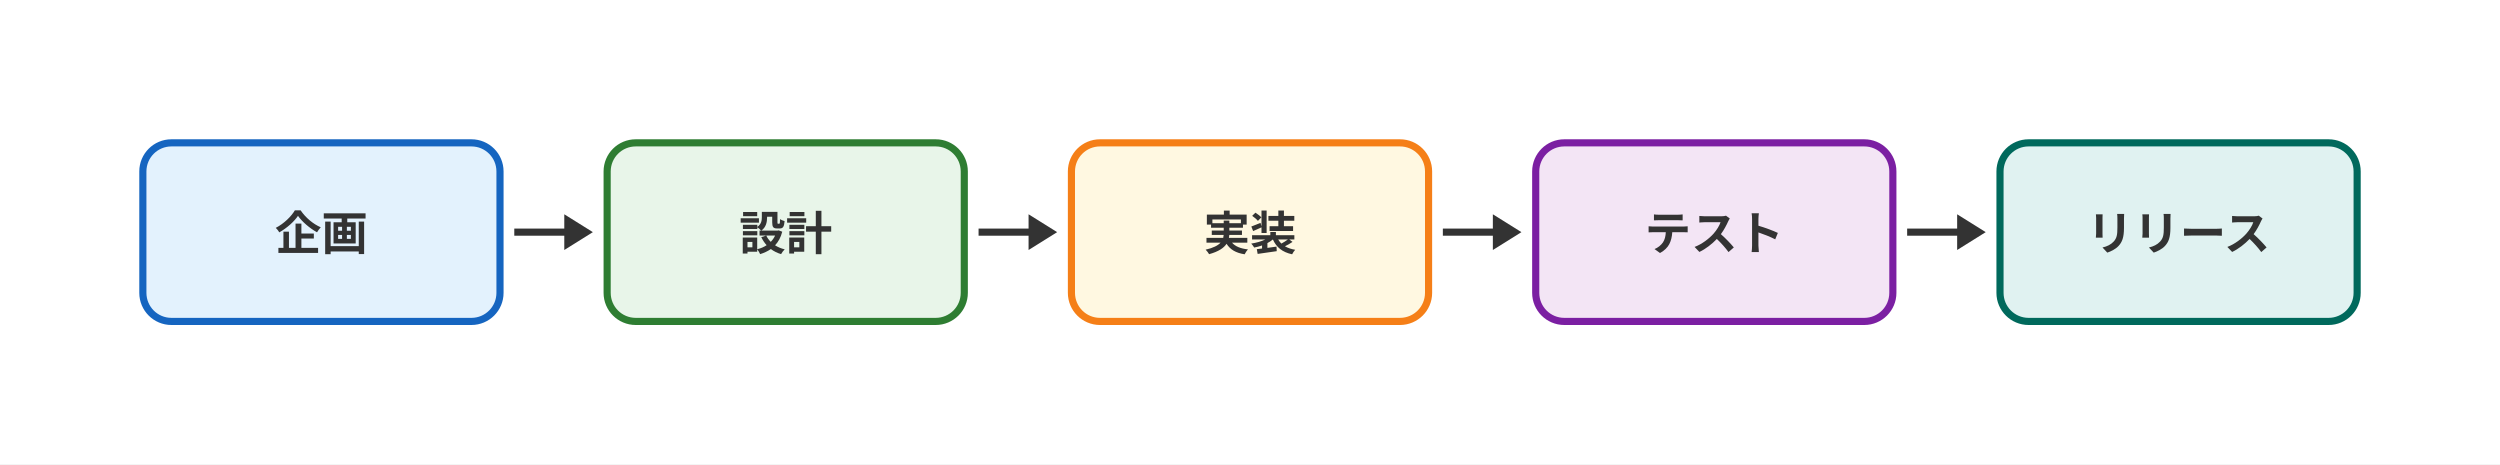
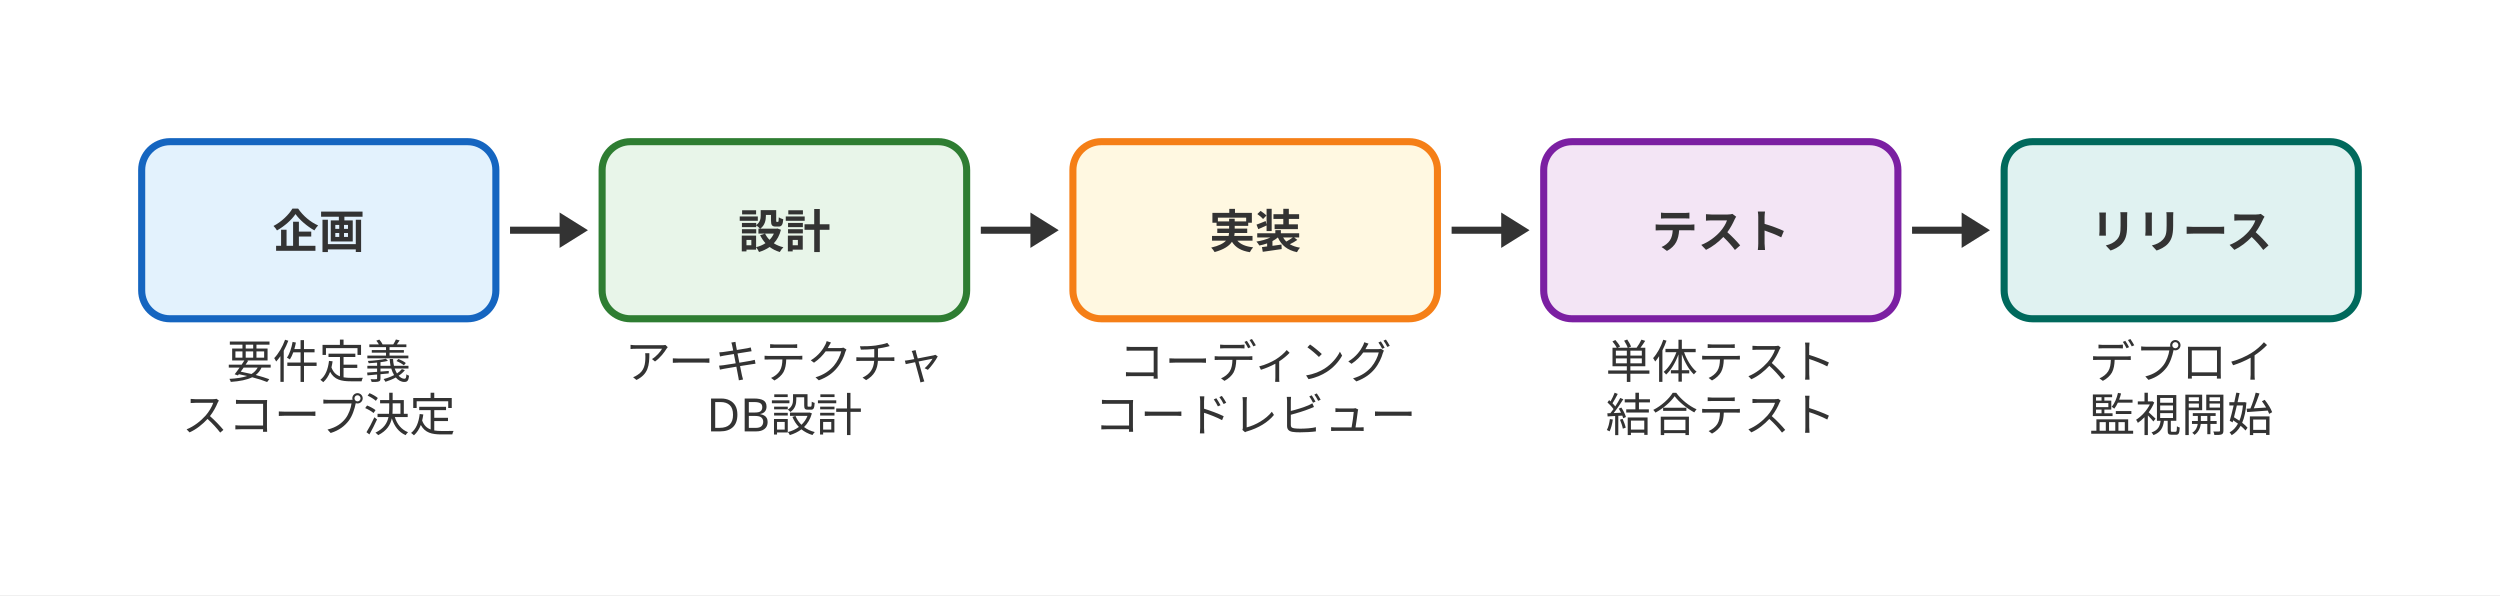
- <svg xmlns="http://www.w3.org/2000/svg" width="700" height="130" viewBox="0 0 700 130">
+ <svg xmlns="http://www.w3.org/2000/svg" width="705.846" height="168" viewBox="0 0 705.846 168">
  <rect width="100%" height="100%" fill="white" />
  <style>text { font-family: sans-serif; font-size: 13px; fill: #333; }</style>
  <rect x="40" y="40" width="100" height="50" rx="8" fill="#e3f2fd" stroke="#1565c0" stroke-width="2" />
  <text x="90" y="70" text-anchor="middle" fill="#1565c0" font-weight="bold">企画</text>
+   <text x="90" y="106.8" text-anchor="middle" font-size="11" fill="#666">要件定義</text>
+   <text x="90" y="121.8" text-anchor="middle" font-size="11" fill="#666">スコープ決定</text>
  <line x1="144" y1="65" x2="160" y2="65" stroke="#333" stroke-width="2" />
  <polygon points="166,65 158,60 158,70" fill="#333" />
-   <rect x="170" y="40" width="100" height="50" rx="8" fill="#e8f5e9" stroke="#2e7d32" stroke-width="2" />
-   <text x="220" y="70" text-anchor="middle" fill="#2e7d32" font-weight="bold">設計</text>
-   <line x1="274" y1="65" x2="290" y2="65" stroke="#333" stroke-width="2" />
-   <polygon points="296,65 288,60 288,70" fill="#333" />
-   <rect x="300" y="40" width="100" height="50" rx="8" fill="#fff8e1" stroke="#f57f17" stroke-width="2" />
-   <text x="350" y="70" text-anchor="middle" fill="#f57f17" font-weight="bold">実装</text>
-   <line x1="404" y1="65" x2="420" y2="65" stroke="#333" stroke-width="2" />
-   <polygon points="426,65 418,60 418,70" fill="#333" />
-   <rect x="430" y="40" width="100" height="50" rx="8" fill="#f3e5f5" stroke="#7b1fa2" stroke-width="2" />
-   <text x="480" y="70" text-anchor="middle" fill="#7b1fa2" font-weight="bold">テスト</text>
-   <line x1="534" y1="65" x2="550" y2="65" stroke="#333" stroke-width="2" />
-   <polygon points="556,65 548,60 548,70" fill="#333" />
-   <rect x="560" y="40" width="100" height="50" rx="8" fill="#e0f2f1" stroke="#00695c" stroke-width="2" />
-   <text x="610" y="70" text-anchor="middle" fill="#00695c" font-weight="bold">リリース</text>
+   <rect x="170" y="40" width="102.923" height="50" rx="8" fill="#e8f5e9" stroke="#2e7d32" stroke-width="2" />
+   <text x="221.462" y="70" text-anchor="middle" fill="#2e7d32" font-weight="bold">設計</text>
+   <text x="221.462" y="106.8" text-anchor="middle" font-size="11" fill="#666">アーキテクチャ</text>
+   <text x="221.462" y="121.8" text-anchor="middle" font-size="11" fill="#666">DB設計</text>
+   <line x1="276.923" y1="65" x2="292.923" y2="65" stroke="#333" stroke-width="2" />
+   <polygon points="298.923,65 290.923,60 290.923,70" fill="#333" />
+   <rect x="302.923" y="40" width="102.923" height="50" rx="8" fill="#fff8e1" stroke="#f57f17" stroke-width="2" />
+   <text x="354.385" y="70" text-anchor="middle" fill="#f57f17" font-weight="bold">実装</text>
+   <text x="354.385" y="106.8" text-anchor="middle" font-size="11" fill="#666">コーディング</text>
+   <text x="354.385" y="121.8" text-anchor="middle" font-size="11" fill="#666">コードレビュー</text>
+   <line x1="409.846" y1="65" x2="425.846" y2="65" stroke="#333" stroke-width="2" />
+   <polygon points="431.846,65 423.846,60 423.846,70" fill="#333" />
+   <rect x="435.846" y="40" width="100" height="50" rx="8" fill="#f3e5f5" stroke="#7b1fa2" stroke-width="2" />
+   <text x="485.846" y="70" text-anchor="middle" fill="#7b1fa2" font-weight="bold">テスト</text>
+   <text x="485.846" y="106.8" text-anchor="middle" font-size="11" fill="#666">単体テスト</text>
+   <text x="485.846" y="121.8" text-anchor="middle" font-size="11" fill="#666">結合テスト</text>
+   <line x1="539.846" y1="65" x2="555.846" y2="65" stroke="#333" stroke-width="2" />
+   <polygon points="561.846,65 553.846,60 553.846,70" fill="#333" />
+   <rect x="565.846" y="40" width="100" height="50" rx="8" fill="#e0f2f1" stroke="#00695c" stroke-width="2" />
+   <text x="615.846" y="70" text-anchor="middle" fill="#00695c" font-weight="bold">リリース</text>
+   <text x="615.846" y="106.8" text-anchor="middle" font-size="11" fill="#666">デプロイ</text>
+   <text x="615.846" y="121.8" text-anchor="middle" font-size="11" fill="#666">監視開始</text>
</svg>
